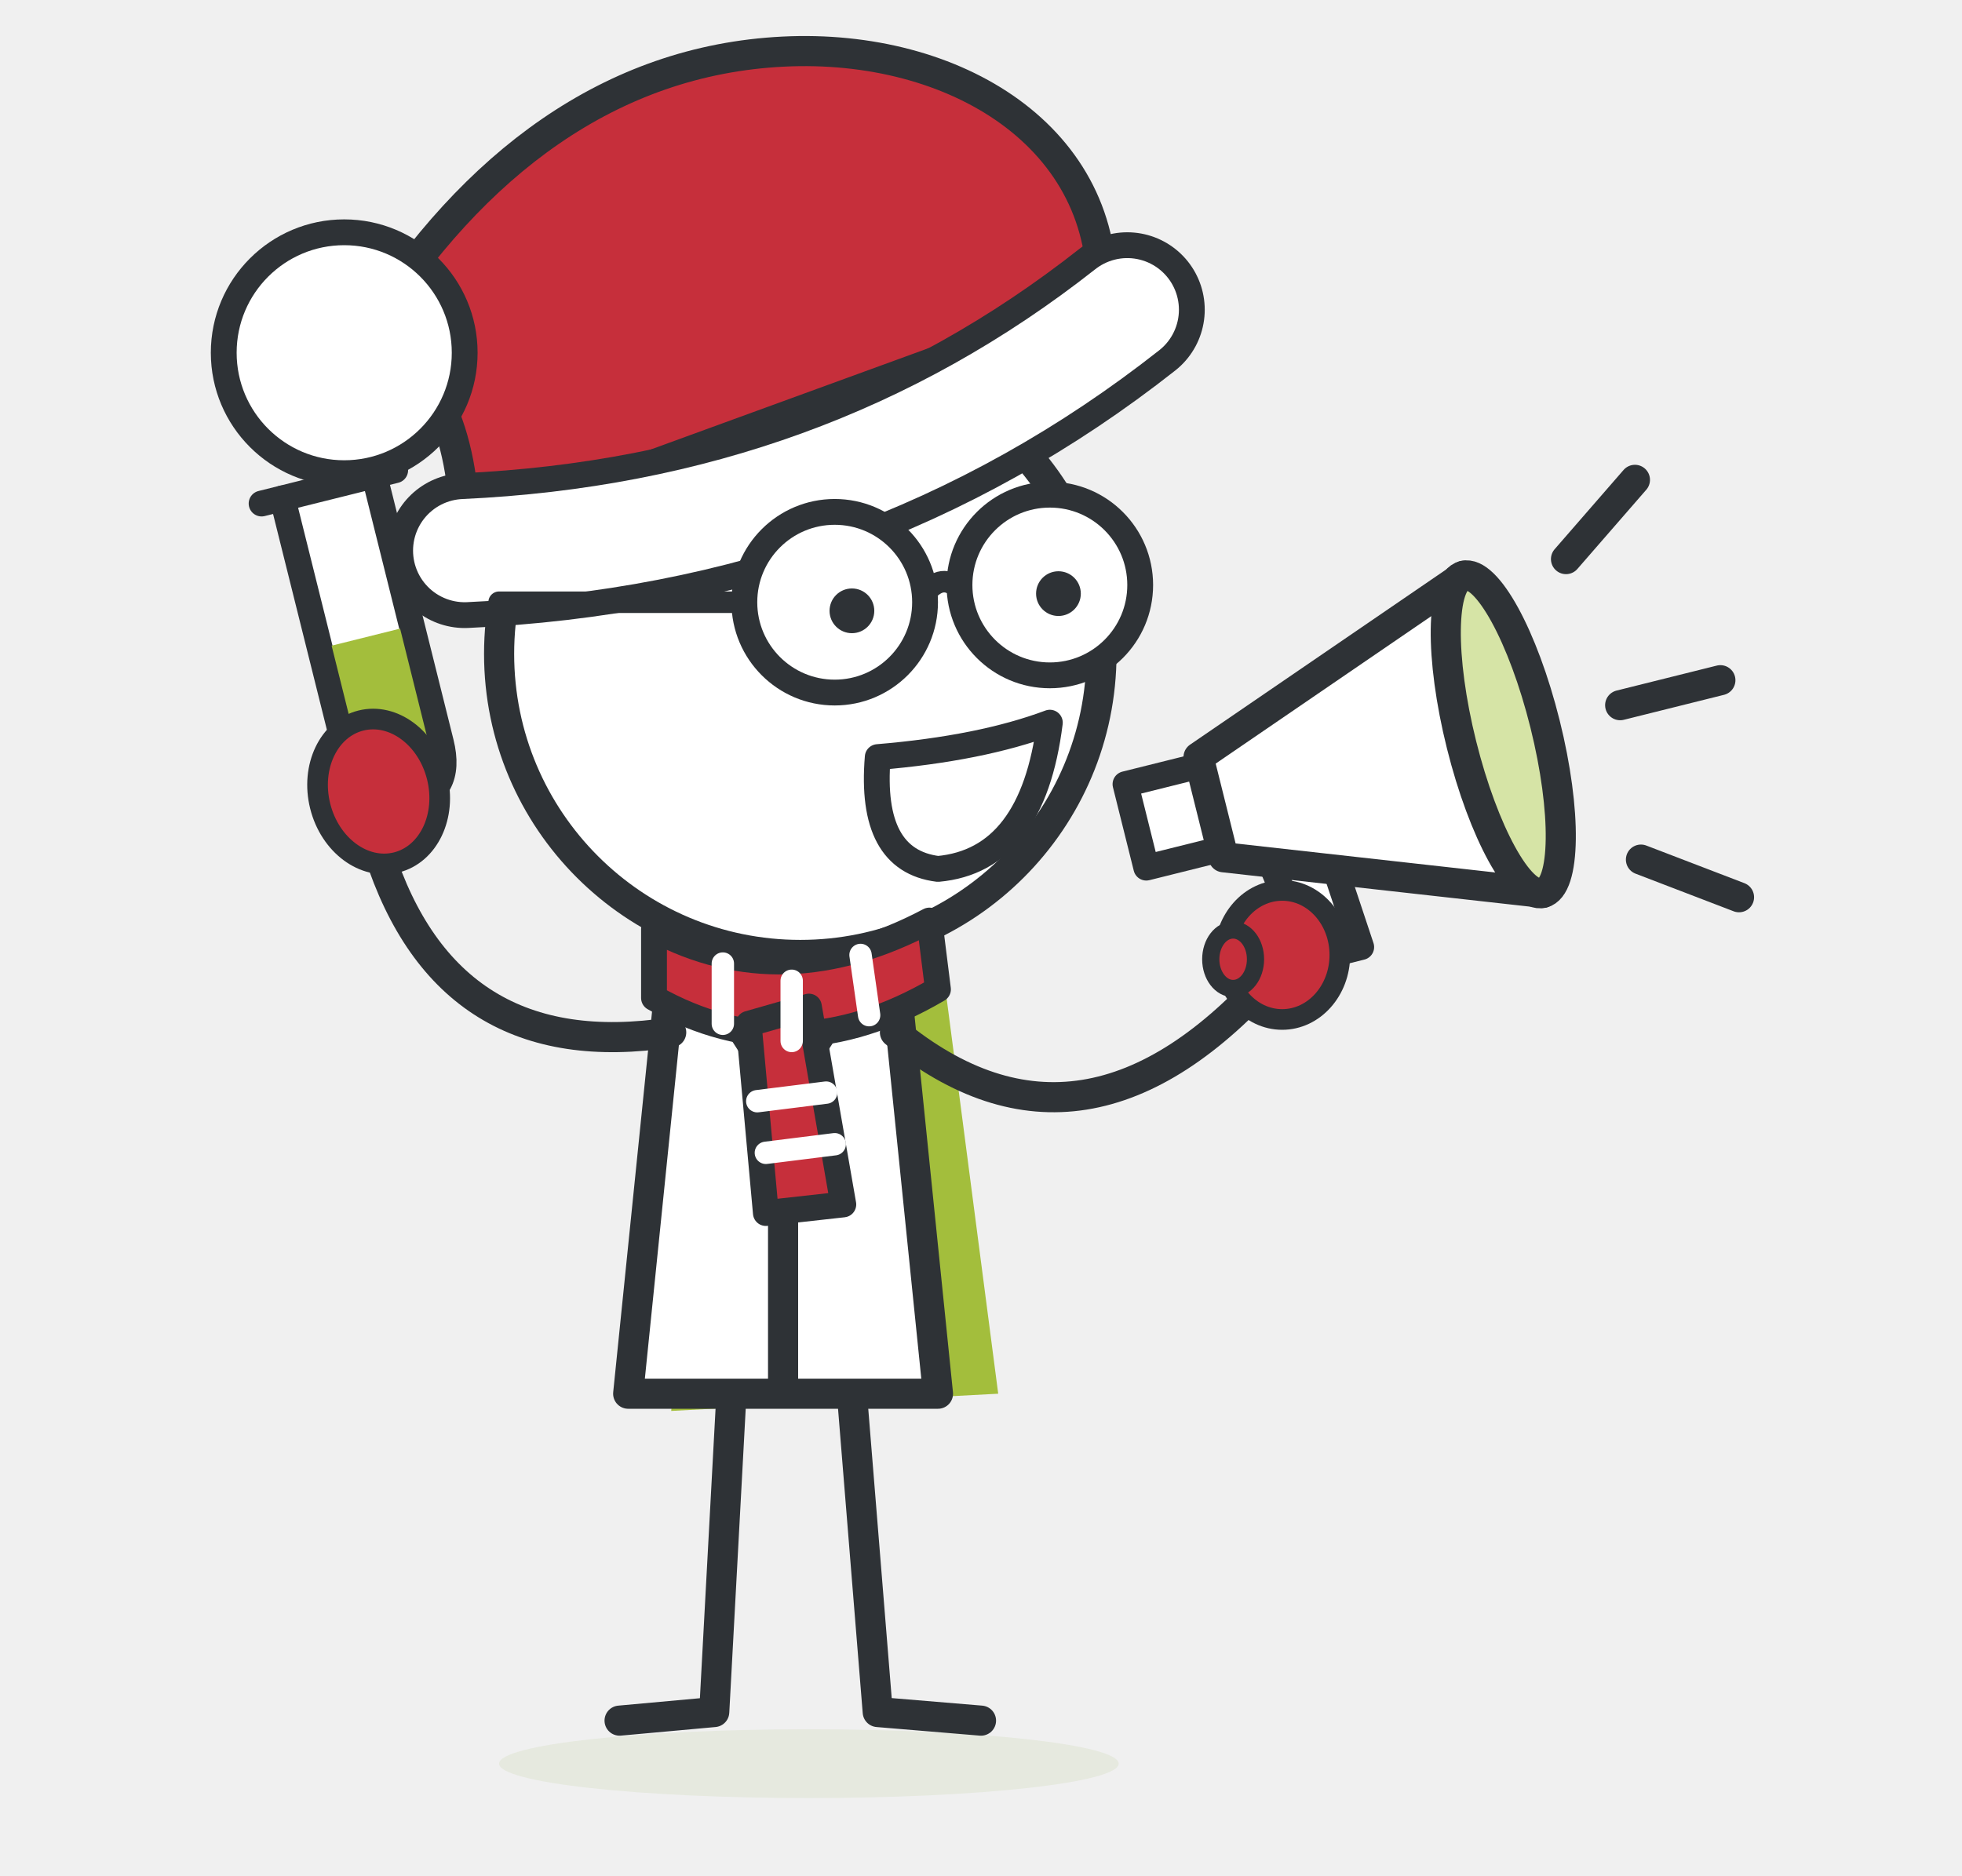
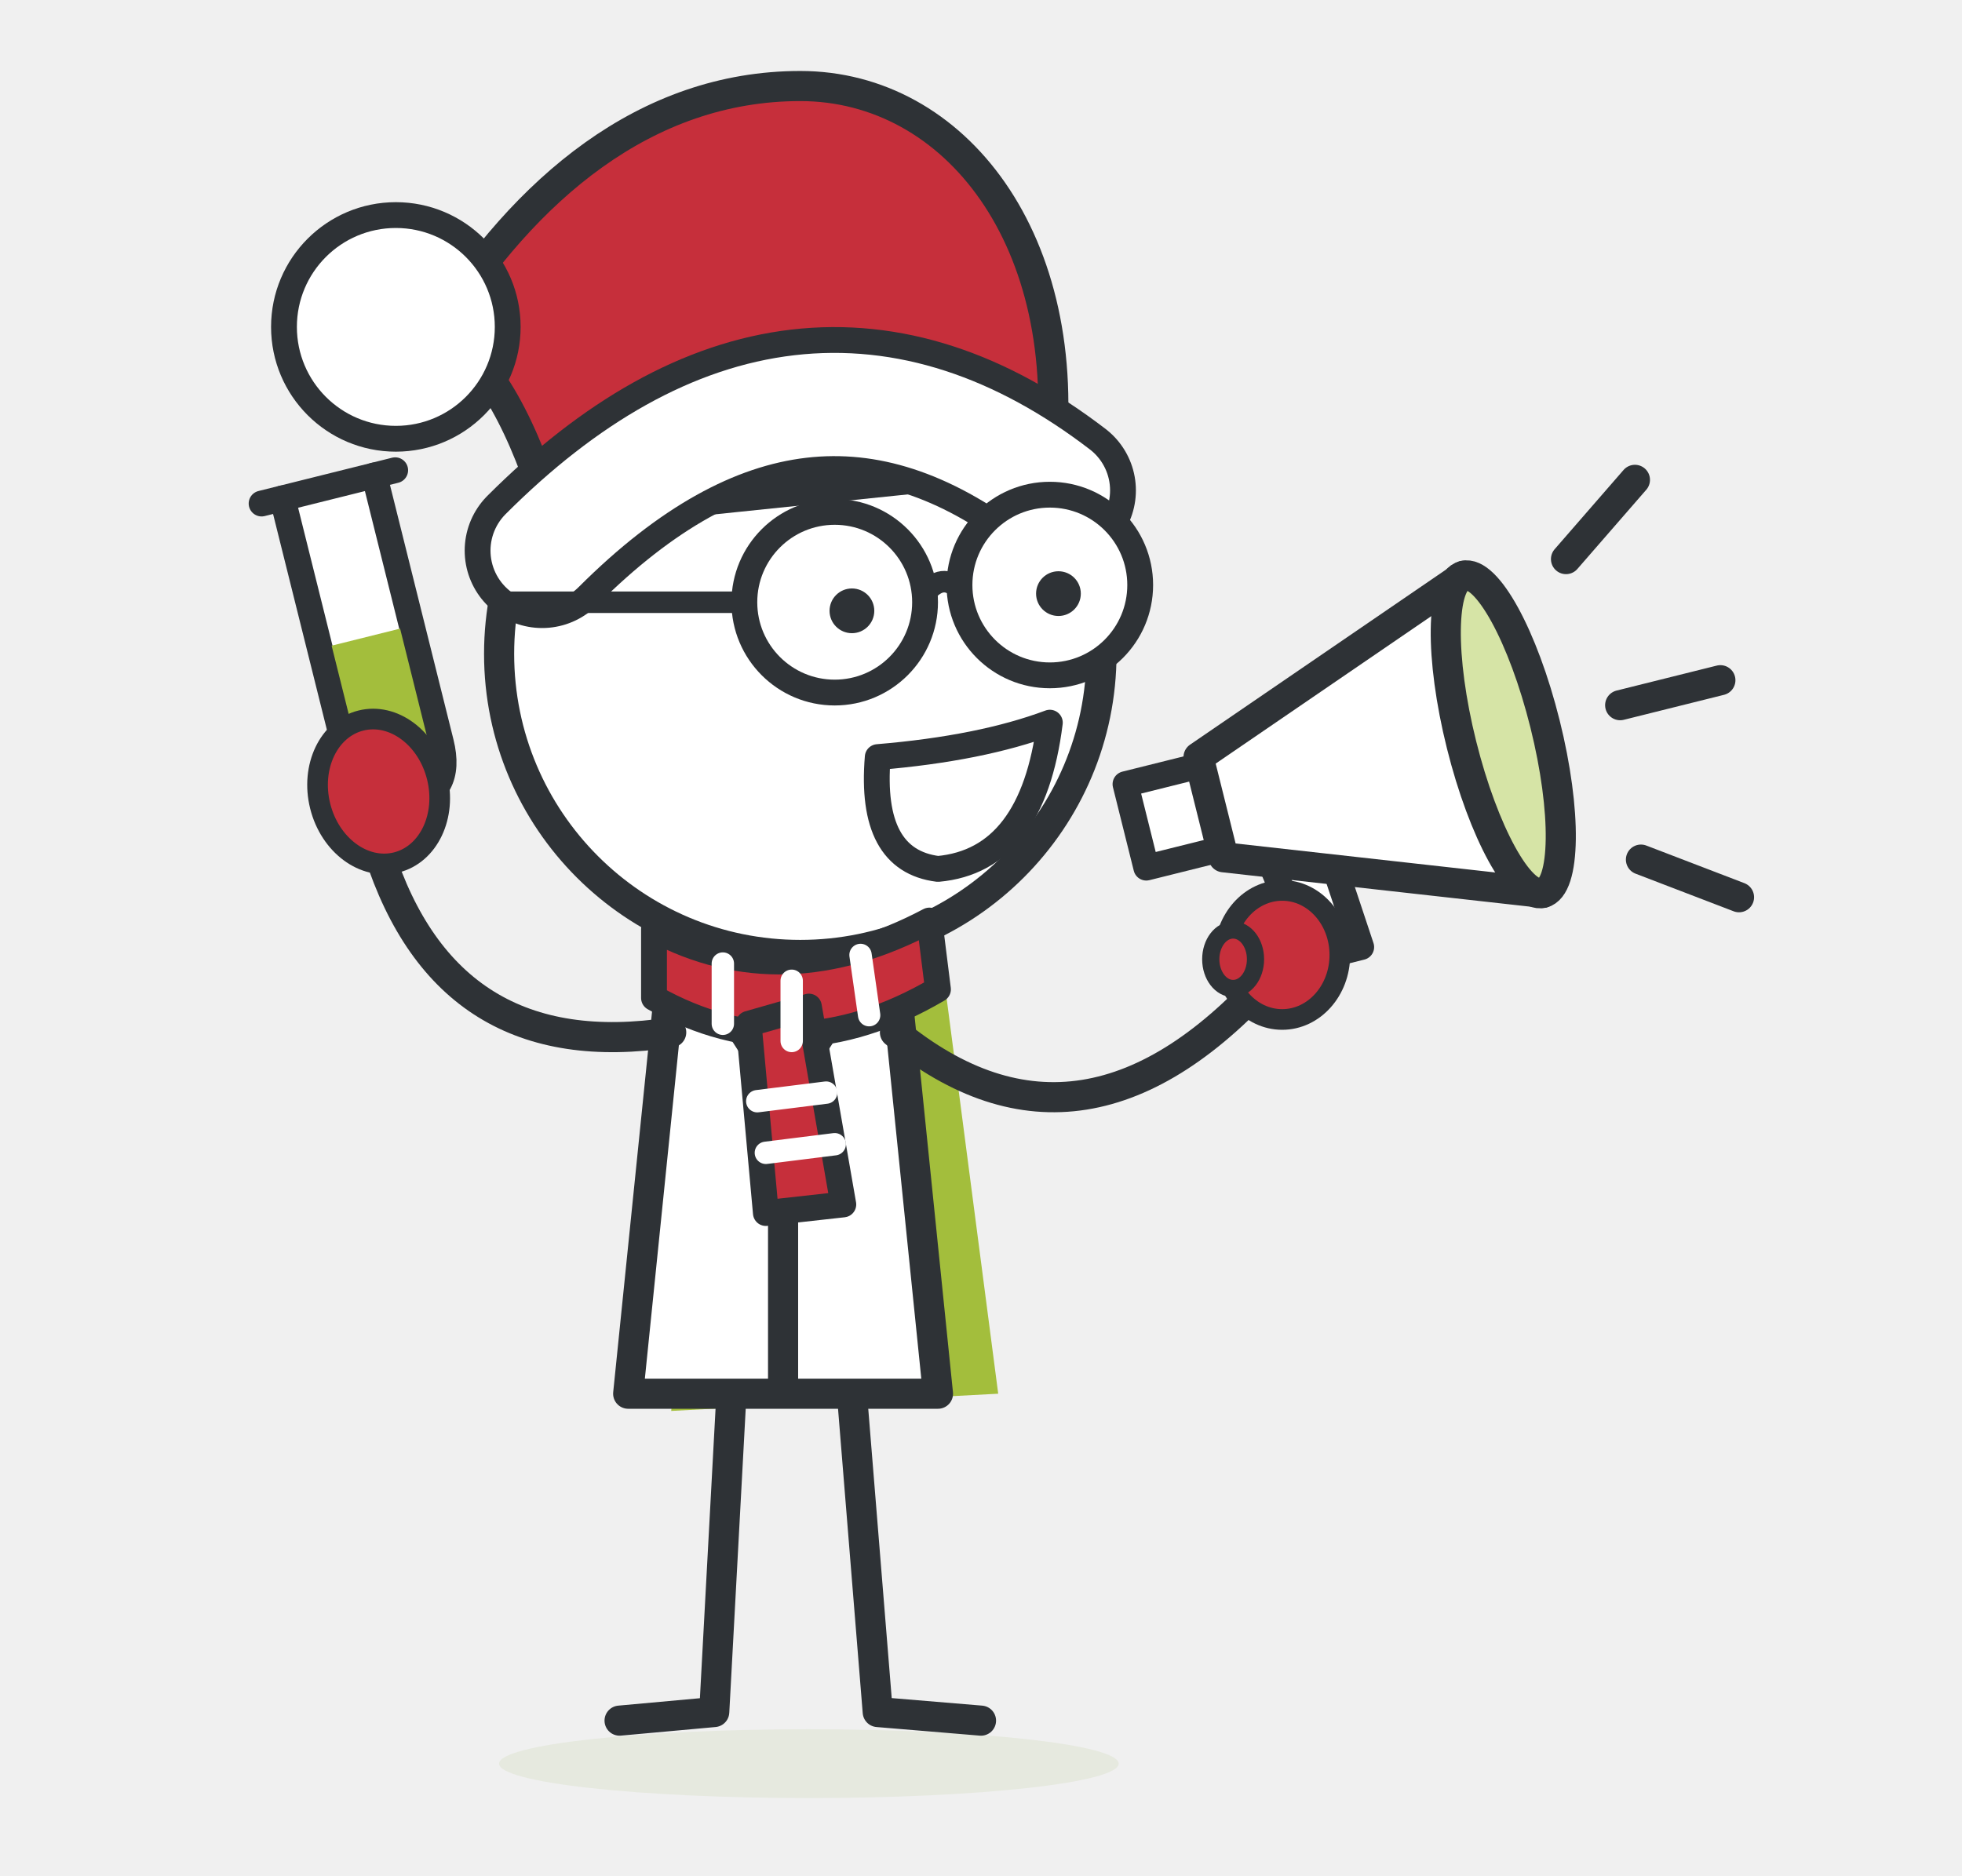
<svg xmlns="http://www.w3.org/2000/svg" aria-hidden="true" focusable="false" viewBox="2 -4 228 218" fill="none" stroke="#2E3236" stroke-width="3.5" stroke-linecap="round" stroke-linejoin="round">
  <ellipse cx="96" cy="201" rx="36" ry="4" fill="#E6E9DF" stroke="none" />
  <path d="M84 114 L112 112 L118 158 L80 160 Z" fill="#A3BE3C" stroke="none" />
  <path d="M87 158 L85 195 L74 196" />
  <path d="M101 158 L104 195 L116 196" />
  <path d="M80 109 L75 158 L111 158 L106 109" fill="#FFFFFF" />
  <path d="M84 109 L93 123 L102 109" />
  <path d="M93 123 L93 157" />
  <path d="M80 116 Q54 120 46 95" />
  <g transform="translate(-9 0) rotate(-14 54 72)">
    <path d="M48.5 52 L48.5 84 Q48.5 90 54 90 Q59.5 90 59.5 84 L59.5 52" fill="#FFFFFF" stroke-width="3" />
    <path d="M49.9 70 L58.1 70 L58.1 84 Q58.1 88.6 54 88.6 Q49.9 88.6 49.9 84 Z" fill="#A3BE3C" stroke="none" />
    <path d="M46 52 L62 52" stroke-width="3" />
  </g>
  <ellipse cx="46" cy="88" rx="7" ry="8.5" fill="#C62F3B" stroke="#2E3236" stroke-width="2.4" transform="rotate(-14 46 88)" />
  <circle cx="95" cy="72" r="35" fill="#FFFFFF" />
  <path d="M78 104 Q93 112 110 103 L111 111 Q94 121 78 112 Z" fill="#C62F3B" stroke-width="3" />
  <path d="M96 113 L100 136 L91 137 L89 115 Z" fill="#C62F3B" stroke-width="3" />
  <path d="M86 108 L86 115 M94 110 L94 117 M102 107 L103 114 M90 124 L98 123 M91 130 L99 129" stroke="#FFFFFF" stroke-width="2.6" />
-   <path d="M130 31 C131 12 113 1 93 2 C73 3 57 15 45 34 C52 38 56 46 56 58 Z" fill="#C62F3B" />
-   <path d="M56 60 Q100 58 133 32" stroke="#2E3236" stroke-width="18" stroke-linecap="round" fill="none" />
-   <path d="M56 60 Q100 58 133 32" stroke="#FFFFFF" stroke-width="12" stroke-linecap="round" fill="none" />
-   <circle cx="42" cy="37" r="14" fill="#FFFFFF" stroke-width="3" />
+   <path d="M124 50 C127 24 113 6 95 6 C77 6 63 18 53 34 C59 38 63 46 66 56 Z" fill="#C62F3B" />
+   <path d="M65 60 Q95 30 125 53" stroke="#2E3236" stroke-width="18" stroke-linecap="round" fill="none" />
+   <path d="M65 60 Q95 30 125 53" stroke="#FFFFFF" stroke-width="12" stroke-linecap="round" fill="none" />
+   <circle cx="48" cy="34" r="13" fill="#FFFFFF" stroke-width="3" />
  <path d="M60 66 L88 66" stroke-width="2.5" />
  <circle cx="99" cy="66" r="10.5" fill="#FFFFFF" stroke-width="3" />
  <circle cx="124" cy="64" r="10.5" fill="#FFFFFF" stroke-width="3" />
  <path d="M109.5 65 Q111.5 62.5 113.5 64.5" stroke-width="2.5" />
  <circle cx="101" cy="67" r="2.6" fill="#2E3236" stroke="none" />
  <circle cx="125" cy="65" r="2.6" fill="#2E3236" stroke="none" />
  <path d="M104 84 Q116 83 124 80 Q122 96 111 97 Q103 96 104 84 Z" fill="#FFFFFF" stroke-width="3" />
  <g transform="translate(134 92) rotate(-14)">
    <path d="M14 7 L16 20 L22 20 L21 7" fill="#FFFFFF" stroke-width="3" />
    <path d="M0 -5 L9 -5 L9 5 L0 5 Z" fill="#FFFFFF" stroke-width="3" />
    <path d="M9 -6 L44 -19 L44 19 L9 6 Z" fill="#FFFFFF" />
    <ellipse cx="44" cy="0" rx="5" ry="19" fill="#D6E4A6" />
    <g class="ondes">
      <path d="M56 -18 L66 -25" />
      <path d="M58 0 L70 0" />
      <path d="M56 18 L66 25" />
    </g>
  </g>
  <path d="M106 116 Q128 134 150 109" />
  <ellipse cx="151" cy="107" rx="6.7" ry="7.5" fill="#C62F3B" stroke="#2E3236" stroke-width="2.4" />
  <ellipse cx="145.3" cy="107.5" rx="2.6" ry="3.4" fill="#C62F3B" stroke="#2E3236" stroke-width="2" />
</svg>
